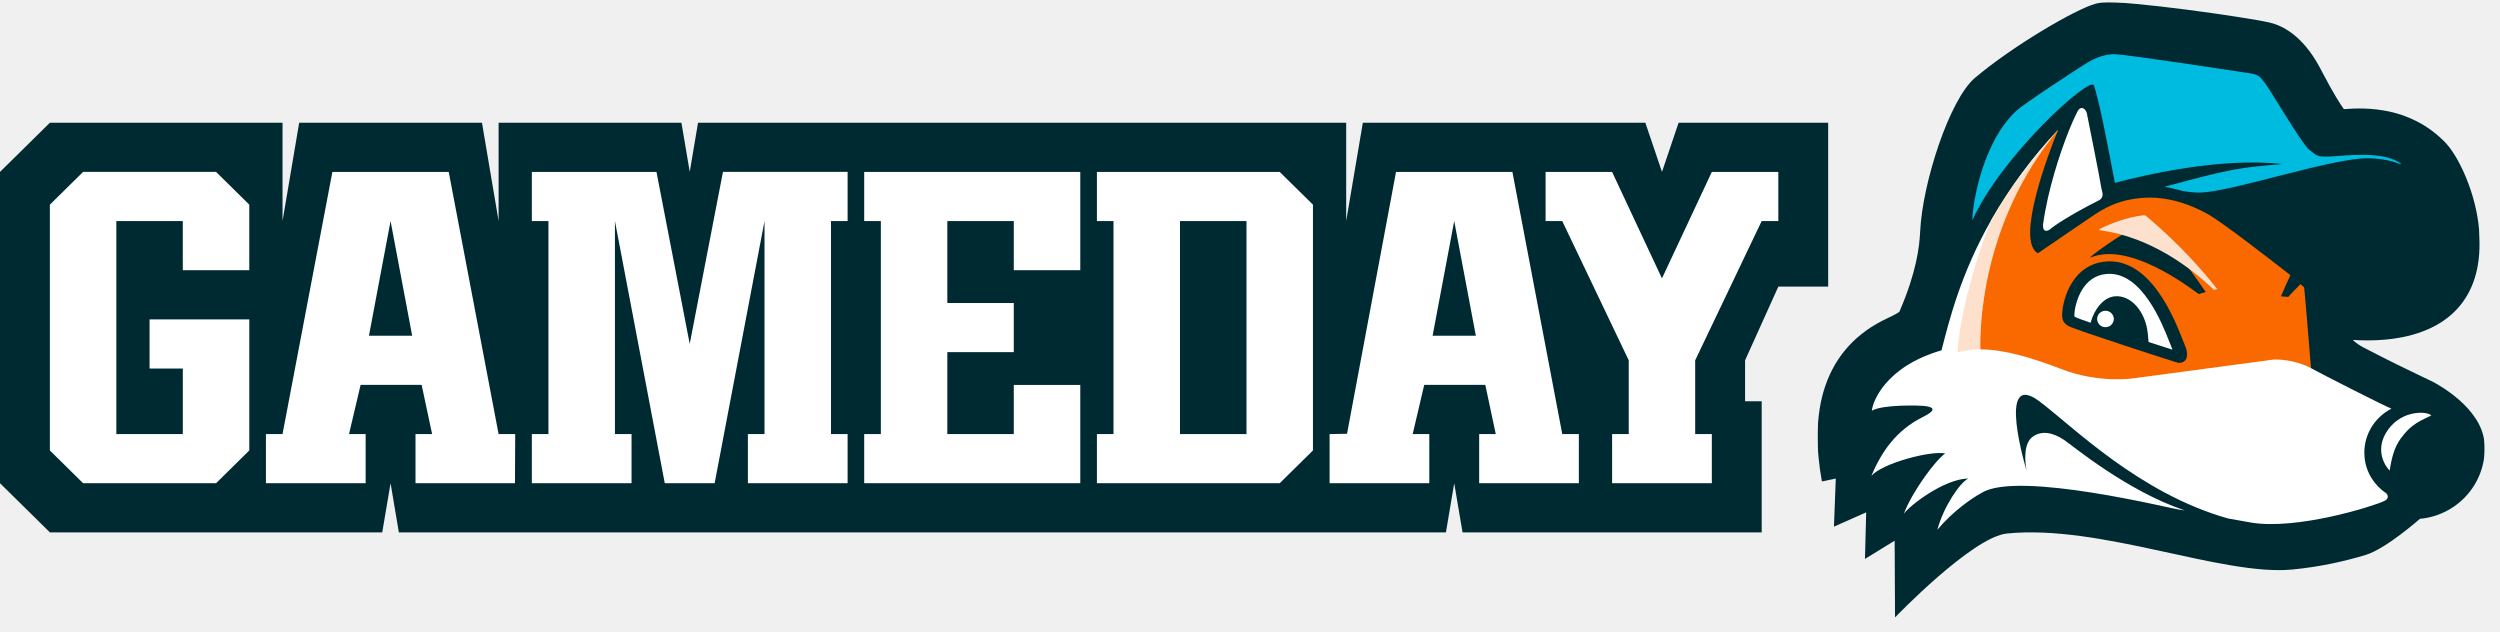
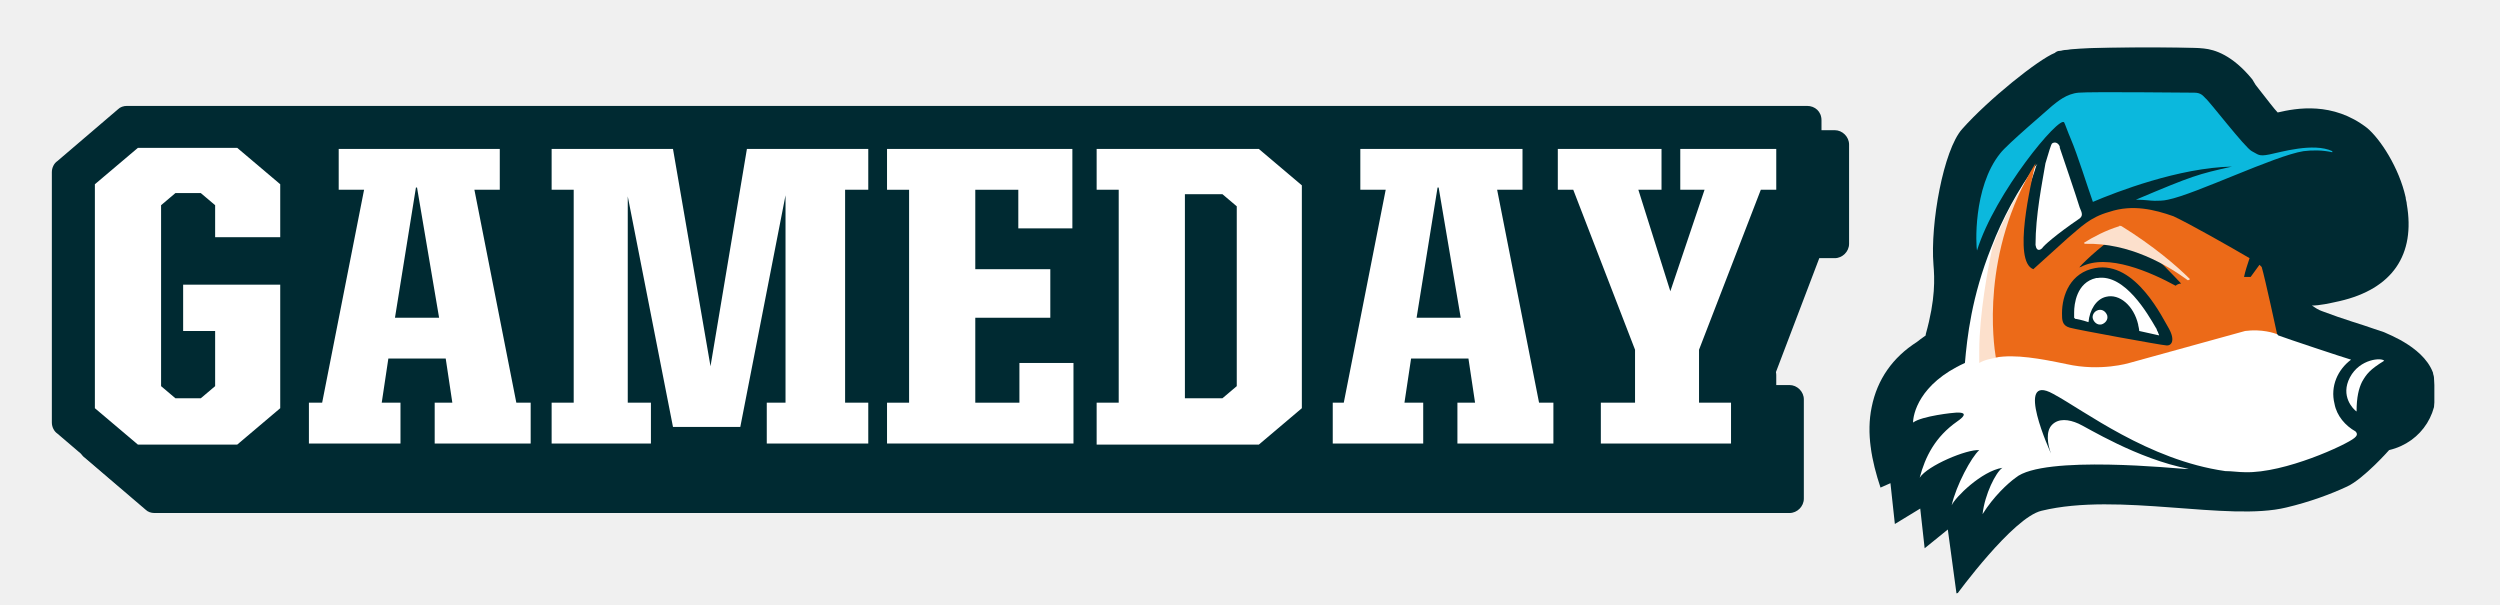
- <svg xmlns="http://www.w3.org/2000/svg" xmlns:xlink="http://www.w3.org/1999/xlink" width="190" height="48" viewBox="0 0 190 48">
-   <defs>
-     <path id="a" d="M.384.076h50.701V46.83H.384z" />
-     <path id="c" d="M0 46.924h188.836V.171H0z" />
-   </defs>
-   <g fill="none" fill-rule="evenodd">
-     <g transform="translate(137.75 .095)">
-       <mask id="b" fill="#fff">
-         <use xlink:href="#a" />
-       </mask>
-       <path fill="#002A32" d="M1.77 36.276L1.63 39.93l2.45-1.086-.093 3.541 2.256-1.388.029 5.832s5.872-6.116 8.508-6.378c7.098-.71 16.327 3.238 21.654 2.74 2.137-.2 4.05-.64 5.605-1.11 1.555-.469 4.115-2.745 4.126-2.745 2.983-.28 5.18-2.897 4.897-5.837-.25-2.616-3.554-4.39-3.93-4.584l-.01-.004-.01-.006c-.286-.14-.572-.276-.877-.421-1.07-.51-2.4-1.148-4.353-2.168a3.393 3.393 0 0 1-.82-.578c.68.046 1.552.064 2.491-.024 4.806-.449 7.337-3.197 7.128-7.739-.01-.219-.017-.42-.022-.61v-.025l-.003-.025c-.232-2.69-1.526-5.525-2.593-6.61-2.67-2.717-6.001-2.632-7.678-2.506-.278-.383-.78-1.164-1.589-2.707a38.1 38.1 0 0 0-.273-.517c-1.277-2.339-2.756-3.114-3.773-3.354-1.679-.395-10.846-1.7-12.681-1.53a3.42 3.42 0 0 0-.545.095c-1.58.424-6.407 3.289-9.178 5.637-1.935 1.64-3.985 7.961-4.164 11.663-.055 1.178-.277 3.086-1.554 6.053l-.024.06c-.071.056-.288.204-.88.477-2.358 1.088-3.958 2.828-4.756 5.171-.766 2.255-.698 4.814-.253 7.248l1.056-.219z" mask="url(#b)" />
+ <svg xmlns="http://www.w3.org/2000/svg" version="1.1" id="Lager_1" x="0px" y="0px" viewBox="0 0 226.6 54.8" style="enable-background:new 0 0 226.6 54.8;" xml:space="preserve">
+   <style type="text/css">
+ 	.st0{fill:#002A32;}
+ 	.st1{filter:url(#Adobe_OpacityMaskFilter);}
+ 	.st2{fill-rule:evenodd;clip-rule:evenodd;fill:#FFFFFF;}
+ 	.st3{mask:url(#b_2_);fill-rule:evenodd;clip-rule:evenodd;fill:#002A32;}
+ 	.st4{fill-rule:evenodd;clip-rule:evenodd;fill:#0BB8DD;}
+ 	.st5{fill-rule:evenodd;clip-rule:evenodd;fill:#FCE0CC;}
+ 	.st6{fill-rule:evenodd;clip-rule:evenodd;fill:#EC6A18;}
+ 	.st7{fill:#FFFFFF;}
+ </style>
+   <g>
+     <path class="st0" d="M163.8,9.6H11.5c-0.3,0-0.6,0.1-0.8,0.3l-5.5,4.7c-0.3,0.2-0.5,0.6-0.5,1v22.7c0,0.4,0.2,0.8,0.5,1l5.5,4.7   c0.2,0.2,0.5,0.3,0.8,0.3h148.2c0.7,0,1.3-0.6,1.3-1.3v-9c0-0.7-0.6-1.3-1.3-1.3h-1.6v-0.2l4.3-11.3h1.4c0.7,0,1.3-0.6,1.3-1.3v-9   C165.1,10.1,164.5,9.6,163.8,9.6z" />
+     <path class="st0" d="M166.3,11.8H14c-0.3,0-0.6,0.1-0.8,0.3l-5.5,4.7c-0.3,0.2-0.5,0.6-0.5,1v22.7c0,0.4,0.2,0.8,0.5,1l5.5,4.7   c0.2,0.2,0.5,0.3,0.8,0.3h148.2c0.7,0,1.3-0.6,1.3-1.3v-9c0-0.7-0.6-1.3-1.3-1.3h-1.6v-0.2l4.3-11.3h1.4c0.7,0,1.3-0.6,1.3-1.3v-9   C167.6,12.4,167,11.8,166.3,11.8z" />
+     <g>
+       <g transform="translate(137.75 .095)">
+         <defs>
+           <filter id="Adobe_OpacityMaskFilter" filterUnits="userSpaceOnUse" x="31.6" y="4.2" width="51.3" height="49.6">
+             <feColorMatrix type="matrix" values="1 0 0 0 0  0 1 0 0 0  0 0 1 0 0  0 0 0 1 0" />
+           </filter>
+         </defs>
+         <mask maskUnits="userSpaceOnUse" x="31.6" y="4.2" width="51.3" height="49.6" id="b_2_">
+           <g class="st1">
+             <path id="a_2_" class="st2" d="M27.2,7.5l51-7.1l6.5,47l-51,7.1L27.2,7.5z" />
+           </g>
+         </mask>
+         <path class="st3" d="M33.6,43.7l0.4,3.7l2.3-1.4l0.4,3.6l2.1-1.7l0.8,5.9c0,0,5.1-7,7.7-7.6c7-1.7,16.9,1,22.2-0.3     c2.1-0.5,4-1.2,5.5-1.9c1.5-0.7,3.8-3.3,3.8-3.3c3-0.7,4.8-3.6,4.1-6.6c-0.6-2.6-4.2-3.9-4.6-4.1l0,0l0,0     c-0.3-0.1-0.6-0.2-0.9-0.3c-1.1-0.4-2.6-0.8-4.7-1.6c-0.3-0.1-0.6-0.3-0.9-0.5c0.7,0,1.6-0.2,2.5-0.4c4.8-1.1,6.9-4.2,6.1-8.8     c0-0.2-0.1-0.4-0.1-0.6l0,0l0,0c-0.6-2.7-2.3-5.3-3.5-6.3c-3.1-2.4-6.4-1.8-8.1-1.4c-0.3-0.3-0.9-1.1-2-2.5     c-0.1-0.2-0.2-0.3-0.3-0.5C64.6,4.9,63,4.4,62,4.3c-1.7-0.2-11.1-0.2-13,0.2c-0.2,0-0.4,0.1-0.5,0.2c-1.5,0.6-6,4.2-8.4,6.9     c-1.7,1.9-2.9,8.6-2.6,12.3c0.1,1.2,0.2,3.1-0.7,6.3l0,0.1c-0.1,0.1-0.3,0.2-0.8,0.6c-2.2,1.4-3.6,3.4-4.1,5.9     c-0.5,2.4,0,4.9,0.8,7.3L33.6,43.7L33.6,43.7z" />
+       </g>
+       <path class="st4" d="M205.7,14c-1,0.2-1,0-1.6-0.3c-0.6-0.3-3.9-4.6-4.2-4.8c-0.2-0.2-0.4-0.5-1-0.5c-0.7,0-9.3-0.1-10.5,0    c-1.1,0.1-1.9,0.8-2.4,1.2c-0.2,0.2-4.1,3.5-4.7,4.3c-2.5,3.1-2.2,8.5-2.1,8.8c1.6-5.2,7.5-12.3,7.9-11.6c0.1,0.2,0.3,0.8,0.6,1.5    c0.6,1.4,1.5,4.3,2,5.7c2.1-0.9,7.8-3.1,12.6-3.2c-3.1,0.7-3.5,0.8-8.7,3c0.8,0,1.3,0.1,1.7,0.1c0.3,0,0.8,0,1.2-0.1    c2.5-0.5,9.7-4,12.3-4.4c0.8-0.1,1.7-0.1,2.6,0.1l0-0.1C209.7,12.9,206.7,13.8,205.7,14" />
+       <path class="st2" d="M184.5,22.2c0.1,0.7,0.5,0.4,0.6,0.3c0.1-0.2,1.2-1.2,3.4-2.7c0.4-0.3,0.1-0.7,0-1c-0.2-0.7-1.8-5.4-1.8-5.4    c0,0,0-0.1,0-0.1c-0.1-0.3-0.4-0.5-0.7-0.3c-0.1,0.1-0.3,0.8-0.6,1.8C185.1,16.6,184.5,19.5,184.5,22.2 M195.7,30.4    c0-0.1-0.1-0.2-0.1-0.3c-0.1-0.1-0.1-0.3-0.2-0.4c-0.7-1.2-2.8-4.9-5.3-4.5c-0.1,0-0.1,0-0.1,0c-1.8,0.4-2,2.4-2,3.1l0,0.1    c0,0.2,0,0.4,0,0.4c0,0,0,0,0.1,0.1c0.1,0,0.6,0.1,1.2,0.3c0.1-1.1,0.7-2.1,1.6-2.3c1.2-0.3,2.5,0.8,2.9,2.5    c0,0.1,0.1,0.4,0.1,0.6" />
+       <path class="st2" d="M189.7,28.9c0.1,0.3,0.4,0.6,0.8,0.5c0.3-0.1,0.6-0.4,0.5-0.8c0,0,0,0,0,0c-0.1-0.3-0.4-0.6-0.8-0.5    C189.8,28.2,189.6,28.6,189.7,28.9C189.7,28.9,189.7,28.9,189.7,28.9" />
+       <path class="st2" d="M211.6,36.6c-0.4-1.6,0.3-3.1,1.5-4c-0.7-0.2-5.8-1.9-6.6-2.2c0,0-0.5-0.8-2.5-1.2c-1.8-0.4-3.7,1.6-7.6,2.6    c-21.1,5.3-12.2-15.1-11.8-16.9c-1.7,2.3-3.1,4.9-4.1,7.5c0,0,0,0,0,0c-1.8,4.5-2.2,8.2-2.4,10.5c-4.2,1.9-4.7,4.7-4.7,5.4    c0.8-0.6,3.7-0.9,3.9-0.9c0.2,0,1.4-0.1,0.1,0.8c-2,1.4-2.9,3.2-3.4,5.1c0.7-1.1,4.3-2.6,5.4-2.5c-0.7,0.6-2.1,3.2-2.5,5    c0.3-0.7,2.7-3.1,4.6-3.4c-0.6,0.4-1.6,2.4-1.8,4.2c1-1.6,2.3-2.8,3-3.3c2.5-2.1,14.9-0.8,15.3-0.8c0.1,0,0.2,0,0.4,0    c-4.7-0.9-9.3-3.8-10-4.1c-0.9-0.4-1.8-0.5-2.4,0.1c-0.6,0.6-0.4,1.8-0.1,2.6c0,0-3.4-7.4,0.2-5.4c2.8,1.5,8.6,6,15.6,7    c0.6,0,1.2,0.1,1.8,0.1c3.6,0.1,9.2-2.5,9.9-3.1c0.1-0.1,0.4-0.3,0.1-0.6C212.6,38.6,211.8,37.7,211.6,36.6" />
+       <path class="st5" d="M184.7,14.8c-5,8.1-3.8,16.4-3.6,17.6c-0.6,0.1-1.2,0.2-1.7,0.5c0-0.4,0-0.8,0-1.1c0-3.3,0.8-7.6,1.2-9.4    c0,0,0,0,0,0C181.6,19.7,183,17.2,184.7,14.8" />
+       <path class="st2" d="M213.6,37.3c-0.3-0.2-1.5-1.4-0.6-3.1c0.9-1.7,2.9-1.8,3.1-1.5c-1.3,0.8-1.6,1.2-2,1.9    C213.8,35.2,213.6,36,213.6,37.3" />
+       <path class="st6" d="M197.2,25.9c-2.2-1.2-6.2-3-8.6-1.7c-0.1,0-0.2,0.1-0.1,0c0.4-0.5,2.7-2.6,3.7-3c0.9-0.3,3.9,2.8,5.5,4.5    C197.5,25.7,197.3,25.8,197.2,25.9 M196.3,31.3c-0.3,0-8-1.4-8.7-1.6c-0.7-0.2-0.7-0.7-0.7-1.3c0-1.7,0.8-3.7,3-4.1    c3.7-0.7,6.2,4.7,6.7,5.5C197.2,30.9,196.8,31.4,196.3,31.3 M204.8,24c-0.3,0.4-0.5,0.7-0.8,1.1c-0.2,0-0.4,0-0.6,0    c0.1-0.5,0.3-1.1,0.5-1.7c-1.7-1-5.4-3.1-6.9-3.8c-1.7-0.6-3.7-1.1-5.8-0.4c-1.8,0.5-2.6,1.4-3.8,2.4c-1,0.9-3.1,2.8-3.1,2.8    c-1.9-0.7-0.2-7.8,0.2-9.6c-5,8.1-3.8,16.4-3.6,17.6c1.8-0.3,4,0.1,6.4,0.6c3.1,0.7,5.7-0.1,5.7-0.1l10.5-2.9    c1.5-0.2,2.7,0.2,2.9,0.3c0,0,0,0,0,0s-1.1-5.1-1.4-6.1C205,24.2,204.9,24.1,204.8,24" />
+       <path class="st5" d="M198.3,25.4c0.1,0,0.2-0.1,0.2-0.1c-1.2-1.2-3.3-3-6.2-4.8c-0.1,0-0.2-0.1-0.2,0c-1.3,0.4-2.4,1-3.2,1.5    c0,0,0,0.1,0.1,0.1C193,22,196.4,24,198.3,25.4" />
    </g>
-     <path fill="#00BBE0" d="M177.034 11.9c-.99.034-.943-.086-1.51-.495-.566-.409-3.232-5.005-3.483-5.212-.197-.211-.286-.505-.936-.605-.652-.1-9.032-1.38-10.265-1.464-1.042-.07-2.002.5-2.504.825-.267.173-4.498 2.897-5.152 3.524-2.84 2.731-3.34 7.956-3.28 8.251 2.221-4.9 8.947-10.988 9.235-10.236.077.199.231.797.418 1.575.357 1.484.894 4.403 1.173 5.834 2.182-.58 8.058-1.962 12.688-1.428-3.122.28-3.565.268-8.901 1.723.818.155 1.293.326 1.603.363.309.036.742.098 1.22.074 2.487-.12 9.97-2.636 12.632-2.6.786.009 1.652.125 2.477.45l.02-.049c-1.385-1.024-4.443-.566-5.435-.53" />
-     <path fill="#FFF" d="M155.271 17.063c-.041.673.409.489.57.332.166-.156 1.372-1.011 3.696-2.181.443-.253.197-.688.163-.933-.101-.698-1.07-5.518-1.07-5.518a.899.899 0 0 0-.02-.12c-.082-.35-.361-.565-.598-.35-.096.085-.402.703-.785 1.657-.675 1.7-1.589 4.453-1.956 7.113M165.098 26.574a1.644 1.644 0 0 0-.102-.29 9.795 9.795 0 0 1-.161-.4c-.505-1.28-2.043-5.175-4.613-5.07-.05.001-.097.005-.143.008-1.809.17-2.286 2.103-2.392 2.727l-.007.063c-.016.162-.04.38-.017.441.001 0 .026.026.104.066.12.06.54.21 1.117.41.277-1.036.983-1.93 1.84-2.01 1.225-.115 2.35 1.164 2.512 2.856.014.137.042.396.055.617" />
-     <path fill="#FFF" d="M159.385 24.3a.63.63 0 0 0 .69.563.627.627 0 0 0 .572-.68.633.633 0 0 0-.691-.563.627.627 0 0 0-.571.68" />
-     <path fill="#FFF" d="M179.707 34.761c-.152-1.579.702-3.014 2.042-3.703-.618-.245-5.382-2.668-6.113-3.08 0 0-.334-.82-2.288-1.535-1.723-.63-3.861 1.076-7.731 1.493-21.335 2.297-9.904-16.342-9.205-18.06a36.44 36.44 0 0 0-5.05 6.799c0 .007 0 .007-.007.015-2.366 4.147-3.226 7.71-3.8 9.934-4.32 1.255-5.253 3.979-5.293 4.59.861-.502 3.742-.393 3.932-.368.198.034 1.401.107.033.798-2.146 1.052-3.228 2.702-4.007 4.522.86-.976 4.54-1.934 5.615-1.702-.72.49-2.497 2.87-3.143 4.582.421-.608 3.043-2.647 4.904-2.68-.641.298-1.896 2.163-2.354 3.893 1.158-1.395 2.652-2.424 3.367-2.803 2.743-1.722 14.638 1.261 15.024 1.278.057.002.199.022.4.056-4.417-1.488-8.519-4.929-9.173-5.363-.83-.552-1.677-.733-2.366-.241-.688.49-.625 1.749-.48 2.567 0 0-2.342-7.731.972-5.258 2.51 1.872 7.54 6.978 14.325 8.904a88.22 88.22 0 0 0 1.766.315c3.489.585 9.288-1.232 10.115-1.634.145-.051.424-.269.192-.565-.915-.612-1.565-1.586-1.677-2.754" />
-     <path fill="#FEE1CC" d="M156.412 9.877c-5.983 7.174-5.941 15.504-5.903 16.678a5.479 5.479 0 0 0-1.736.236c.017-.358.057-.738.109-1.128.414-3.269 1.756-7.283 2.473-8.973.008-.008.008-.008.006-.015a36.44 36.44 0 0 1 5.05-6.798" />
-     <path fill="#FFF" d="M181.617 35.757c-.236-.192-1.26-1.528-.122-3.106 1.137-1.579 3.098-1.373 3.276-1.07-1.34.595-1.685.961-2.17 1.555-.487.595-.787 1.291-.984 2.621" />
-     <path fill="#FA6900" d="M167.1 22.346c-1.953-1.46-5.612-3.77-8.12-2.809-.077.03-.164.04-.053-.054.471-.403 2.964-2.215 4-2.437.928-.198 3.41 3.244 4.707 5.15-.174.051-.345.1-.535.15m-1.608 5.216c-.318-.089-7.614-2.444-8.246-2.763-.624-.32-.545-.749-.485-1.362.272-1.632 1.267-3.48 3.43-3.572 3.652-.149 5.422 5.375 5.834 6.308.49 1.101-.043 1.484-.533 1.39m9.35-5.97a26.57 26.57 0 0 0-.94.974c-.196-.012-.373-.03-.55-.047.201-.472.447-1.03.719-1.61-1.49-1.155-4.86-3.785-6.205-4.6-1.526-.857-3.469-1.527-5.579-1.212-1.86.278-2.768.984-4.052 1.861-1.07.736-3.357 2.291-3.357 2.291-1.723-.965.835-7.656 1.535-9.374-5.983 7.174-5.941 15.504-5.903 16.678 1.802-.004 3.937.64 6.115 1.481 2.927 1.142 5.561.711 5.561.711l10.66-1.426c1.532-.01 2.649.575 2.776.652.007.006.014.006.014.006s-.416-5.176-.52-6.137a5.705 5.705 0 0 1-.275-.248" />
-     <path fill="#FEE1CC" d="M168.262 22.03a9.93 9.93 0 0 1 .25-.053c-1.032-1.32-2.831-3.394-5.392-5.55a.313.313 0 0 0-.238-.067c-1.31.169-2.477.627-3.32 1.055-.04.02 0 .076.058.083 3.923.545 7.006 2.96 8.642 4.532" />
-     <path fill="#002A32" d="M3.79 9.329h17.683V16.8l1.264-7.471H36.63l1.264 7.471V9.33h13.895l.631 3.735.63-3.735h49.26V16.8l1.265-7.471h21.471l1.265 3.735 1.262-3.735h11.368v12.453h-3.788l-2.527 5.603v3.113h1.262v9.962h-22.735l-.632-3.736-.63 3.736H30.313l-.63-3.736-.633 3.736H3.79L0 36.724v-23.66z" />
-     <path fill="#FFF" d="M135.152 13.065v3.734h-1.264l-5.054 10.586v5.605h1.265v3.734h-7.579V32.99h1.264v-5.605L118.73 16.8h-1.265v-3.734h5.054l3.79 8.093 3.79-8.093z" />
-     <mask id="d" fill="#fff">
-       <use xlink:href="#c" />
-     </mask>
-     <path fill="#FFF" d="M89.68 32.989h5.053v-16.19H89.68v16.19zm10.104-17.435v18.68l-2.527 2.49H83.365v-3.735h1.262v-16.19h-1.262v-3.734h13.892l2.527 2.49zM82.101 29.253v7.471H65.679V32.99h1.266v-16.19h-1.266v-3.734h16.422v7.47h-5.054V16.8h-5.05v6.227h5.05v3.736h-5.05v6.226h5.05v-3.736zM18.946 24.272v9.962l-2.525 2.49H6.316l-2.526-2.49v-18.68l2.526-2.49H16.42l2.525 2.49v4.982h-5.052V16.8H8.842v16.19h5.052v-4.982h-2.527v-3.735zM40.42 36.724h7.577v-3.735h-1.262V16.8l3.788 19.924h3.79l3.79-19.924v16.19h-1.264v3.734h7.579v-3.735h-1.263V16.8h1.263v-3.736h-9.473L52.419 26.14l-2.527-13.075H40.42V16.8h1.262v16.19H40.42M28.04 25.516l1.643-8.717 1.643 8.717H28.04zm3.538 11.208h7.56l.017-3.735h-1.262l-3.79-19.924h-8.841l-3.79 19.924H20.21v3.735h7.579v-3.735h-1.263l.879-3.737h4.64l.796 3.737h-1.262v3.735zM108.878 25.516l1.642-8.717 1.644 8.717h-3.286zm3.539 11.208h7.576v-3.735h-1.261l-3.79-19.924h-8.844l-3.723 19.9-1.326.024v3.735h7.578v-3.735h-1.264l.878-3.737h4.642l.795 3.737h-1.261v3.735z" mask="url(#d)" />
+     <g>
+       <path class="st7" d="M8.6,37V16.7l3.9-3.3h9l3.9,3.3v4.8h-5.9v-2.9l-1.3-1.1h-2.3l-1.3,1.1v16.4l1.3,1.1h2.3l1.3-1.1V30h-2.9v-4.2    h8.8V37l-3.9,3.3h-9L8.6,37z" />
+       <path class="st7" d="M28,36.5h1.2L33,17.2h-2.3v-3.7h14.6v3.7h-2.3l3.8,19.3h1.3v3.7h-8.7v-3.7h1.6l-0.6-4h-5.2l-0.6,4h1.7v3.7H28    V36.5z M35.8,28.8h4L37.8,17h-0.1L35.8,28.8z" />
+       <path class="st7" d="M50,36.5h2V17.2h-2v-3.7h11l3.4,19.7l3.3-19.7h11v3.7h-2.1v19.3h2.1v3.7h-9.2v-3.7h1.7V17.7l-4.1,21H61    l-4.1-20.9v18.7h2.1v3.7H50V36.5z" />
+       <path class="st7" d="M80.4,36.5h2V17.2h-2v-3.7h16.8v7.2h-4.9v-3.5h-3.9v7.2h6.8v4.4h-6.8v7.7h4v-3.6h4.9v7.3H80.4V36.5z" />
+       <path class="st7" d="M99.4,36.5h2V17.2h-2v-3.7h14.7l3.9,3.3V37l-3.9,3.3H99.4V36.5z M110.8,36.1l1.3-1.1V18.7l-1.3-1.1h-3.4v18.5    H110.8z" />
+       <path class="st7" d="M120.6,36.5h1.2l3.8-19.3h-2.3v-3.7H138v3.7h-2.3l3.8,19.3h1.3v3.7h-8.7v-3.7h1.6l-0.6-4h-5.2l-0.6,4h1.7v3.7    h-8.2V36.5z M128.4,28.8h4L130.4,17h-0.1L128.4,28.8z" />
+       <path class="st7" d="M145.3,36.5h2.9v-4.8l-5.6-14.5h-1.4v-3.7h9.4v3.7h-2.1l2.9,9.2l3.1-9.2h-2.2v-3.7h8.7v3.7h-1.4l-5.6,14.5    v4.8h2.9v3.7h-11.8V36.5z" />
+     </g>
  </g>
</svg>
